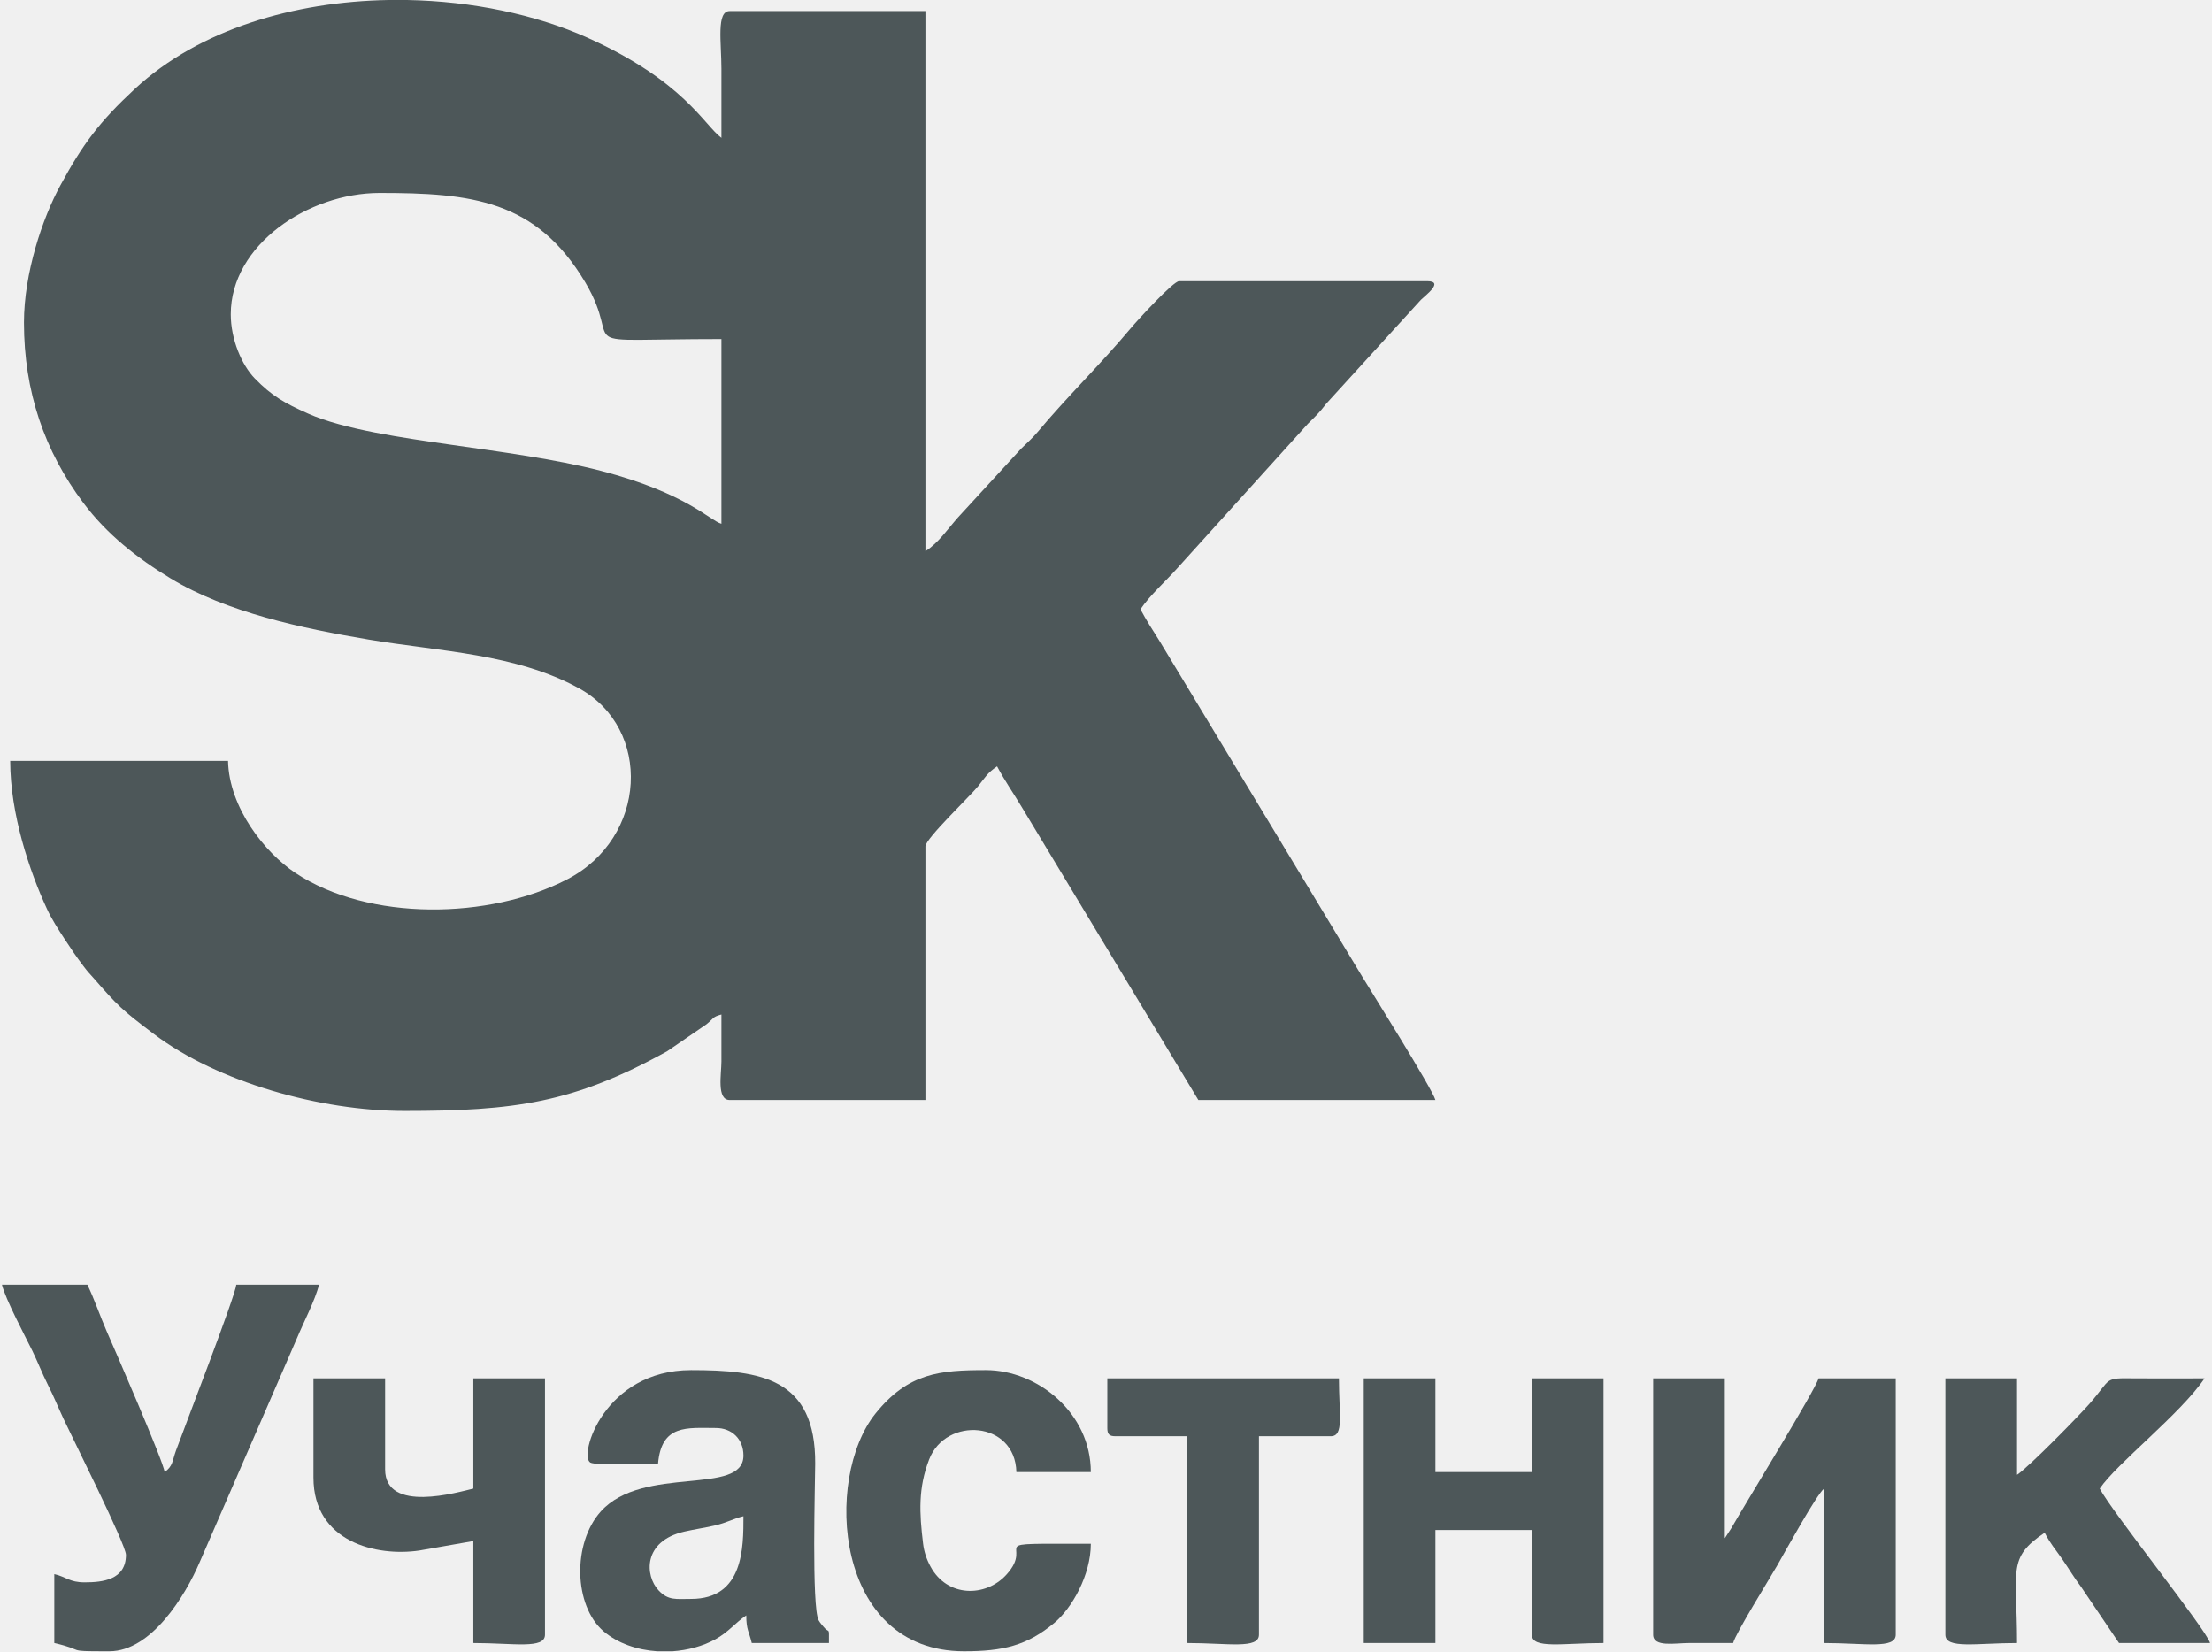
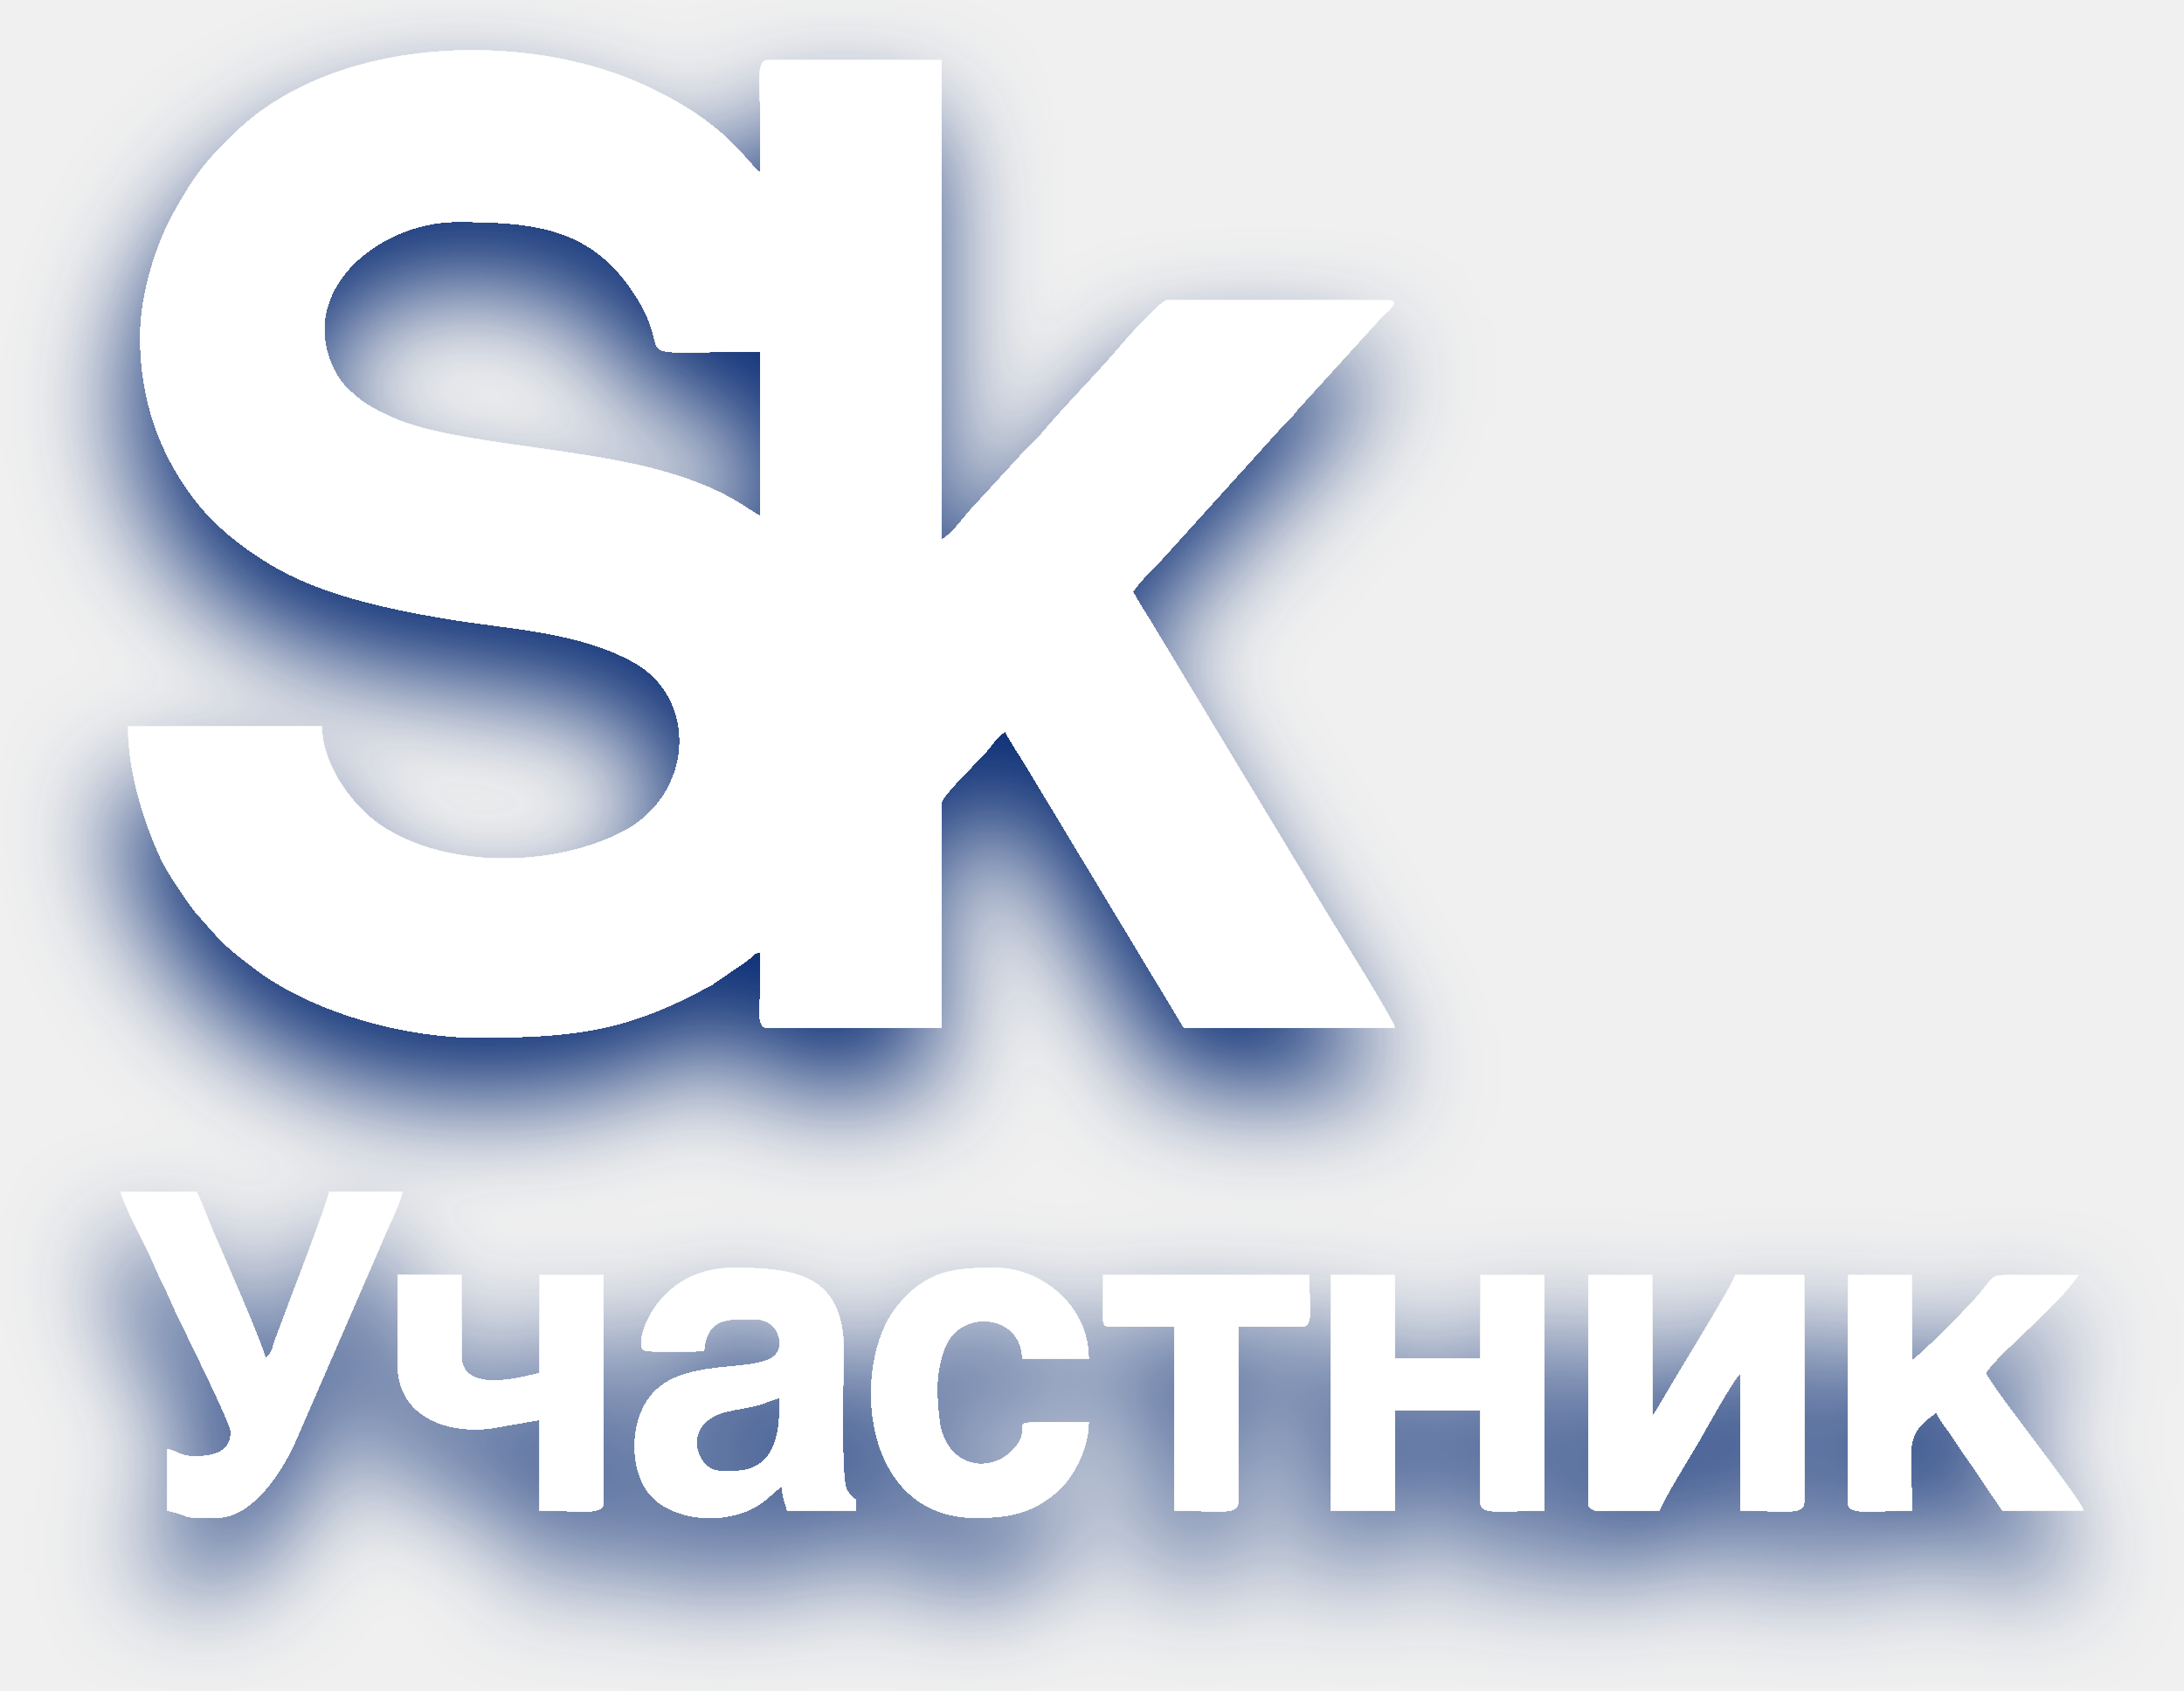
- <svg xmlns="http://www.w3.org/2000/svg" xml:space="preserve" width="213px" height="159px" version="1.1" style="shape-rendering:geometricPrecision; text-rendering:geometricPrecision; image-rendering:optimizeQuality; fill-rule:evenodd; clip-rule:evenodd" viewBox="0 0 251.78 188.28">
+ <svg xmlns="http://www.w3.org/2000/svg" width="217" height="168" viewBox="0 0 217 168" fill="none">
+   <g filter="url(#filter0_d_314_11)">
+     <path fill-rule="evenodd" clip-rule="evenodd" d="M32.207 32.75C32.207 26.624 39.053 22.039 45.35 22.039C53.435 22.039 59.174 22.643 63.511 29.931C67.121 36.003 61.389 34.942 75.539 34.942V51.252C74.525 50.981 72.48 48.549 64.882 46.574C60.87 45.537 55.976 44.894 51.608 44.266C47.472 43.67 42.175 42.927 39.022 41.517C36.962 40.595 35.855 39.983 34.329 38.419C33.183 37.242 32.207 34.98 32.207 32.75V32.75ZM46.124 5H47.782C53.528 5.108 59.136 6.278 63.697 8.323C72.225 12.156 74.014 16.052 75.539 17.175C75.539 15.146 75.539 13.117 75.539 11.088C75.539 8.741 75.075 5.976 76.267 5.976H93.554V53.684C94.731 52.902 95.451 51.802 96.412 50.71L102.011 44.615C102.53 44.104 103.003 43.701 103.459 43.151C106.131 39.96 109.013 37.18 111.638 34.043C112.289 33.261 115.441 29.83 115.952 29.83H137.862C139.403 29.83 137.707 31.085 137.312 31.472L128.956 40.642C128.313 41.478 128.042 41.718 127.329 42.423L115.766 55.21C114.821 56.279 113.357 57.58 112.544 58.803C113.048 59.748 113.59 60.6 114.202 61.561L132.154 91.285C132.828 92.401 138.327 101.16 138.59 102.136H117.656L102.089 76.315C101.345 75.068 100.563 73.96 99.881 72.674C99.029 73.248 98.844 73.627 98.216 74.417C97.542 75.261 93.554 79.064 93.554 79.738V102.136H76.267C75.098 102.136 75.539 99.836 75.539 98.728C75.539 97.342 75.539 95.963 75.539 94.585C74.711 94.809 74.904 94.902 74.215 95.452L70.745 97.83C62.466 102.415 57.238 103.104 47.542 103.104C40.153 103.104 31.045 100.572 25.391 96.289C22.588 94.174 22.232 93.818 20.086 91.363C19.66 90.883 19.629 90.883 19.195 90.31C18.529 89.434 18.111 88.799 17.499 87.87C16.965 87.049 16.384 86.151 15.974 85.26C14.44 81.953 12.729 76.88 12.729 72.187H31.967C32.052 76.338 35.243 80.311 37.899 82.077C44.405 86.391 55.062 86.197 61.908 82.658C69.003 78.994 69.444 69.344 62.962 65.782C57.385 62.715 50.678 62.536 44.374 61.475C38.519 60.492 31.843 59.075 26.894 56.077C23.935 54.281 21.271 52.182 19.195 49.417C15.757 44.84 13.944 39.565 13.944 33.486C13.944 29.125 15.579 24.262 17.166 21.357C19.134 17.733 20.597 15.765 23.742 12.845C29.45 7.564 37.83 5.147 46.124 5V5Z" fill="white" />
+     <path fill-rule="evenodd" clip-rule="evenodd" d="M157.82 149.356C157.82 150.487 159.764 150.092 160.988 150.092C162.281 150.084 163.582 150.092 164.884 150.092C165.069 149.279 168.121 144.384 168.764 143.261C169.422 142.107 172.28 136.926 172.915 136.454V150.092C176.485 150.092 179.243 150.65 179.243 149.356V126.718H172.427C172.164 127.717 166.007 137.693 164.721 139.954L164.148 140.837V126.718H157.82V149.356Z" fill="white" />
+     <path fill-rule="evenodd" clip-rule="evenodd" d="M22.951 142.301C22.951 144.516 20.883 144.733 19.303 144.733C17.956 144.733 17.677 144.245 16.624 144.005V150.092C19.497 150.758 17.507 150.82 21.123 150.82H21.495C25.197 150.82 28.21 145.887 29.457 142.959L38.085 123.101C38.596 121.855 39.688 119.763 39.998 118.447H32.694C32.609 119.438 28.163 130.916 27.373 133.085C27.017 134.068 27.118 134.44 26.367 134.998C26.289 134.122 21.937 124.116 21.255 122.575C20.682 121.258 20.155 119.709 19.544 118.447H12C12.287 119.678 14.045 122.985 14.68 124.279C15.168 125.278 15.524 126.223 16.058 127.291C16.616 128.399 16.902 129.142 17.437 130.289C18.196 131.923 22.951 141.403 22.951 142.301V142.301Z" fill="white" />
+     <path fill-rule="evenodd" clip-rule="evenodd" d="M72.859 146.197C71.519 146.197 70.845 146.359 69.978 145.43C68.785 144.16 68.568 141.093 72.27 140.249C73.23 140.032 73.951 139.939 74.911 139.722C76.088 139.451 76.561 139.11 77.482 138.893C77.482 141.658 77.505 146.197 72.859 146.197V146.197ZM71.224 150.82H69.853C68.096 150.704 66.384 150.123 65.129 149.054C62.496 146.801 62.356 141.279 64.889 138.467C68.63 134.324 77.482 137.151 77.482 133.534C77.482 132.07 76.452 131.102 75.05 131.102C72.518 131.102 70.233 130.746 69.939 134.269C69.002 134.269 64.455 134.44 63.96 134.153C62.914 133.541 65.176 125.99 72.859 125.99C79.008 125.99 83.864 126.687 83.817 134.262C83.81 135.919 83.492 146.917 84.12 148.079C84.259 148.334 84.491 148.566 84.538 148.636C85.095 149.341 85.034 148.52 85.034 150.092H78.218C77.986 149.109 77.73 148.923 77.73 147.653C76.777 148.288 76.173 149.124 74.981 149.775C73.873 150.379 72.564 150.727 71.224 150.82V150.82Z" fill="white" />
+     <path fill-rule="evenodd" clip-rule="evenodd" d="M183.626 149.357C183.626 150.65 186.383 150.093 189.954 150.093C189.954 143.641 189.055 142.588 192.393 140.349C192.928 141.364 193.299 141.751 193.95 142.688C194.577 143.595 194.972 144.292 195.623 145.151L198.961 150.093H207C206.675 148.9 198.372 138.568 197.257 136.454C198.728 134.262 204.429 129.824 206.512 126.719C204.483 126.719 202.446 126.734 200.417 126.719C197.52 126.688 198.38 126.657 196.343 128.972C195.313 130.142 191.007 134.533 189.954 135.238V126.719H183.626V149.357V149.357Z" fill="white" />
+     <path fill-rule="evenodd" clip-rule="evenodd" d="M132.262 150.092H138.589V140.109H147.109V149.356C147.109 150.65 149.866 150.092 153.436 150.092V126.718H147.109V134.998H138.589V126.718H132.262V150.092V150.092Z" fill="white" />
+     <path fill-rule="evenodd" clip-rule="evenodd" d="M96.961 150.82C100.385 150.82 102.514 150.332 104.931 148.319C106.488 147.025 108.16 144.09 108.16 141.325C98.007 141.325 103.405 141.116 100.687 144.074C98.867 146.057 95.474 146.08 93.995 143.323C93.654 142.696 93.43 142.022 93.344 141.294C93.019 138.614 92.903 136.399 93.887 133.867C95.366 130.064 101.484 130.467 101.585 134.998H108.16C108.16 129.762 103.436 125.99 98.905 125.99C94.824 125.99 92.036 126.223 89.131 129.839C84.562 135.547 85.484 150.82 96.961 150.82V150.82Z" fill="white" />
+     <path fill-rule="evenodd" clip-rule="evenodd" d="M39.51 135.485C39.51 141.178 45.086 142.479 48.858 141.921L53.629 141.085V150.092C57.199 150.092 59.956 150.65 59.956 149.356V126.718H53.629V136.454C52.312 136.763 45.837 138.676 45.837 134.757V126.718H39.51V135.485V135.485Z" fill="white" />
+     <path fill-rule="evenodd" clip-rule="evenodd" d="M109.616 131.102C109.616 131.659 109.787 131.83 110.352 131.83H116.68V150.092C120.25 150.092 123.007 150.65 123.007 149.356V131.83H129.342C130.543 131.83 130.07 129.917 130.07 126.718H109.616V131.102V131.102Z" fill="white" />
+   </g>
  <defs>
-     <style type="text/css">
-    
-     .fil0 {fill:#4D5759}
-    
-   </style>
+     <filter id="filter0_d_314_11" x="0" y="0" width="217" height="167.82" filterUnits="userSpaceOnUse" color-interpolation-filters="sRGB">
+       <feFlood flood-opacity="0" result="BackgroundImageFix" />
+       <feColorMatrix in="SourceAlpha" type="matrix" values="0 0 0 0 0 0 0 0 0 0 0 0 0 0 0 0 0 0 127 0" result="hardAlpha" />
+       <feOffset dx="-1" dy="6" />
+       <feGaussianBlur stdDeviation="5.5" />
+       <feComposite in2="hardAlpha" operator="out" />
+       <feColorMatrix type="matrix" values="0 0 0 0 0.043 0 0 0 0 0.18 0 0 0 0 0.459 0 0 0 1 0" />
+       <feBlend mode="normal" in2="BackgroundImageFix" result="effect1_dropShadow_314_11" />
+       <feBlend mode="normal" in="SourceGraphic" in2="effect1_dropShadow_314_11" result="shape" />
+     </filter>
  </defs>
-   <g id="Слой_x0020_1">
-     <g id="_3020943915920">
-       <path class="fil0" d="M26.09 35.83c0,-7.91 8.84,-13.83 16.97,-13.83 10.44,0 17.85,0.78 23.45,10.19 4.66,7.84 -2.74,6.47 15.53,6.47l0 21.06c-1.31,-0.35 -3.95,-3.49 -13.76,-6.04 -5.18,-1.34 -11.5,-2.17 -17.14,-2.98 -5.34,-0.77 -12.18,-1.73 -16.25,-3.55 -2.66,-1.19 -4.09,-1.98 -6.06,-4 -1.48,-1.52 -2.74,-4.44 -2.74,-7.32zm17.97 -35.83l2.14 0c7.42,0.14 14.66,1.65 20.55,4.29 11.01,4.95 13.32,9.98 15.29,11.43 0,-2.62 0,-5.24 0,-7.86 0,-3.03 -0.6,-6.6 0.94,-6.6l22.32 0 0 61.6c1.52,-1.01 2.45,-2.43 3.69,-3.84l7.23 -7.87c0.67,-0.66 1.28,-1.18 1.87,-1.89 3.45,-4.12 7.17,-7.71 10.56,-11.76 0.84,-1.01 4.91,-5.44 5.57,-5.44l28.29 0c1.99,0 -0.2,1.62 -0.71,2.12l-10.79 11.84c-0.83,1.08 -1.18,1.39 -2.1,2.3l-14.93 16.51c-1.22,1.38 -3.11,3.06 -4.16,4.64 0.65,1.22 1.35,2.32 2.14,3.56l23.18 38.38c0.87,1.44 7.97,12.75 8.31,14.01l-27.03 0 -20.1 -33.34c-0.96,-1.61 -1.97,-3.04 -2.85,-4.7 -1.1,0.74 -1.34,1.23 -2.15,2.25 -0.87,1.09 -6.02,6 -6.02,6.87l0 28.92 -22.32 0c-1.51,0 -0.94,-2.97 -0.94,-4.4 0,-1.79 0,-3.57 0,-5.35 -1.07,0.29 -0.82,0.41 -1.71,1.12l-4.48 3.07c-10.69,5.92 -17.44,6.81 -29.96,6.81 -9.54,0 -21.3,-3.27 -28.6,-8.8 -3.62,-2.73 -4.08,-3.19 -6.85,-6.36 -0.55,-0.62 -0.59,-0.62 -1.15,-1.36 -0.86,-1.13 -1.4,-1.95 -2.19,-3.15 -0.69,-1.06 -1.44,-2.22 -1.97,-3.37 -1.98,-4.27 -4.19,-10.82 -4.19,-16.88l24.84 0c0.11,5.36 4.23,10.49 7.66,12.77 8.4,5.57 22.16,5.32 31,0.75 9.16,-4.73 9.73,-17.19 1.36,-21.79 -7.2,-3.96 -15.86,-4.19 -24,-5.56 -7.56,-1.27 -16.18,-3.1 -22.57,-6.97 -3.82,-2.32 -7.26,-5.03 -9.94,-8.6 -4.44,-5.91 -6.78,-12.72 -6.78,-20.57 0,-5.63 2.11,-11.91 4.16,-15.66 2.54,-4.68 4.43,-7.22 8.49,-10.99 7.37,-6.82 18.19,-9.94 28.9,-10.13z" />
-       <path class="fil0" d="M188.28 186.39c0,1.46 2.51,0.95 4.09,0.95 1.67,-0.01 3.35,0 5.03,0 0.24,-1.05 4.18,-7.37 5.01,-8.82 0.85,-1.49 4.54,-8.18 5.36,-8.79l0 17.61c4.61,0 8.17,0.72 8.17,-0.95l0 -29.23 -8.8 0c-0.34,1.29 -8.29,14.17 -9.95,17.09l-0.74 1.14 0 -18.23 -8.17 0 0 29.23z" />
-       <path class="fil0" d="M14.14 177.28c0,2.86 -2.67,3.14 -4.71,3.14 -1.74,0 -2.1,-0.63 -3.46,-0.94l0 7.86c3.71,0.86 1.14,0.94 5.81,0.94l0.48 0c4.78,0 8.67,-6.37 10.28,-10.15l11.14 -25.64c0.66,-1.61 2.07,-4.31 2.47,-6.01l-9.43 0c-0.11,1.28 -5.85,16.1 -6.87,18.9 -0.46,1.27 -0.33,1.75 -1.3,2.47 -0.1,-1.13 -5.72,-14.05 -6.6,-16.04 -0.74,-1.7 -1.42,-3.7 -2.21,-5.33l-9.74 0c0.37,1.59 2.64,5.86 3.46,7.53 0.63,1.29 1.09,2.51 1.78,3.89 0.72,1.43 1.09,2.39 1.78,3.87 0.98,2.11 7.12,14.35 7.12,15.51z" />
-       <path class="fil0" d="M78.58 182.31c-1.73,0 -2.6,0.21 -3.72,-0.99 -1.54,-1.64 -1.82,-5.6 2.96,-6.69 1.24,-0.28 2.17,-0.4 3.41,-0.68 1.52,-0.35 2.13,-0.79 3.32,-1.07 0,3.57 0.03,9.43 -5.97,9.43zm-2.11 5.97l-1.77 0c-2.27,-0.15 -4.48,-0.9 -6.1,-2.28 -3.4,-2.91 -3.58,-10.04 -0.31,-13.67 4.83,-5.35 16.26,-1.7 16.26,-6.37 0,-1.89 -1.33,-3.14 -3.14,-3.14 -3.27,0 -6.22,-0.46 -6.6,4.09 -1.21,0 -7.08,0.22 -7.72,-0.15 -1.35,-0.79 1.57,-10.54 11.49,-10.54 7.94,0 14.21,0.9 14.15,10.68 -0.01,2.14 -0.42,16.34 0.39,17.84 0.18,0.33 0.48,0.63 0.54,0.72 0.72,0.91 0.64,-0.15 0.64,1.88l-8.8 0c-0.3,-1.27 -0.63,-1.51 -0.63,-3.15 -1.23,0.82 -2.01,1.9 -3.55,2.74 -1.43,0.78 -3.12,1.23 -4.85,1.35z" />
-       <path class="fil0" d="M221.6 186.39c0,1.67 3.56,0.95 8.17,0.95 0,-8.33 -1.16,-9.69 3.15,-12.58 0.69,1.31 1.17,1.81 2.01,3.02 0.81,1.17 1.32,2.07 2.16,3.18l4.31 6.38 10.38 0c-0.42,-1.54 -11.14,-14.88 -12.58,-17.61 1.9,-2.83 9.26,-8.56 11.95,-12.57 -2.62,0 -5.25,0.02 -7.87,0 -3.74,-0.04 -2.63,-0.08 -5.26,2.91 -1.33,1.51 -6.89,7.18 -8.25,8.09l0 -11 -8.17 0 0 29.23z" />
-       <path class="fil0" d="M155.28 187.34l8.17 0 0 -12.89 11 0 0 11.94c0,1.67 3.56,0.95 8.17,0.95l0 -30.18 -8.17 0 0 10.69 -11 0 0 -10.69 -8.17 0 0 30.18z" />
-       <path class="fil0" d="M109.7 188.28c4.42,0 7.17,-0.63 10.29,-3.23 2.01,-1.67 4.17,-5.46 4.17,-9.03 -13.11,0 -6.14,-0.27 -9.65,3.55 -2.35,2.56 -6.73,2.59 -8.64,-0.97 -0.44,-0.81 -0.73,-1.68 -0.84,-2.62 -0.42,-3.46 -0.57,-6.32 0.7,-9.59 1.91,-4.91 9.81,-4.39 9.94,1.46l8.49 0c0,-6.76 -6.1,-11.63 -11.95,-11.63 -5.27,0 -8.87,0.3 -12.62,4.97 -5.9,7.37 -4.71,27.09 10.11,27.09z" />
-       <path class="fil0" d="M35.52 168.48c0,7.35 7.2,9.03 12.07,8.31l6.16 -1.08 0 11.63c4.61,0 8.17,0.72 8.17,-0.95l0 -29.23 -8.17 0 0 12.57c-1.7,0.4 -10.06,2.87 -10.06,-2.19l0 -10.38 -8.17 0 0 11.32z" />
-       <path class="fil0" d="M126.04 162.82c0,0.72 0.22,0.94 0.95,0.94l8.17 0 0 23.58c4.61,0 8.17,0.72 8.17,-0.95l0 -22.63 8.18 0c1.55,0 0.94,-2.47 0.94,-6.6l-26.41 0 0 5.66z" />
-     </g>
-   </g>
</svg>
